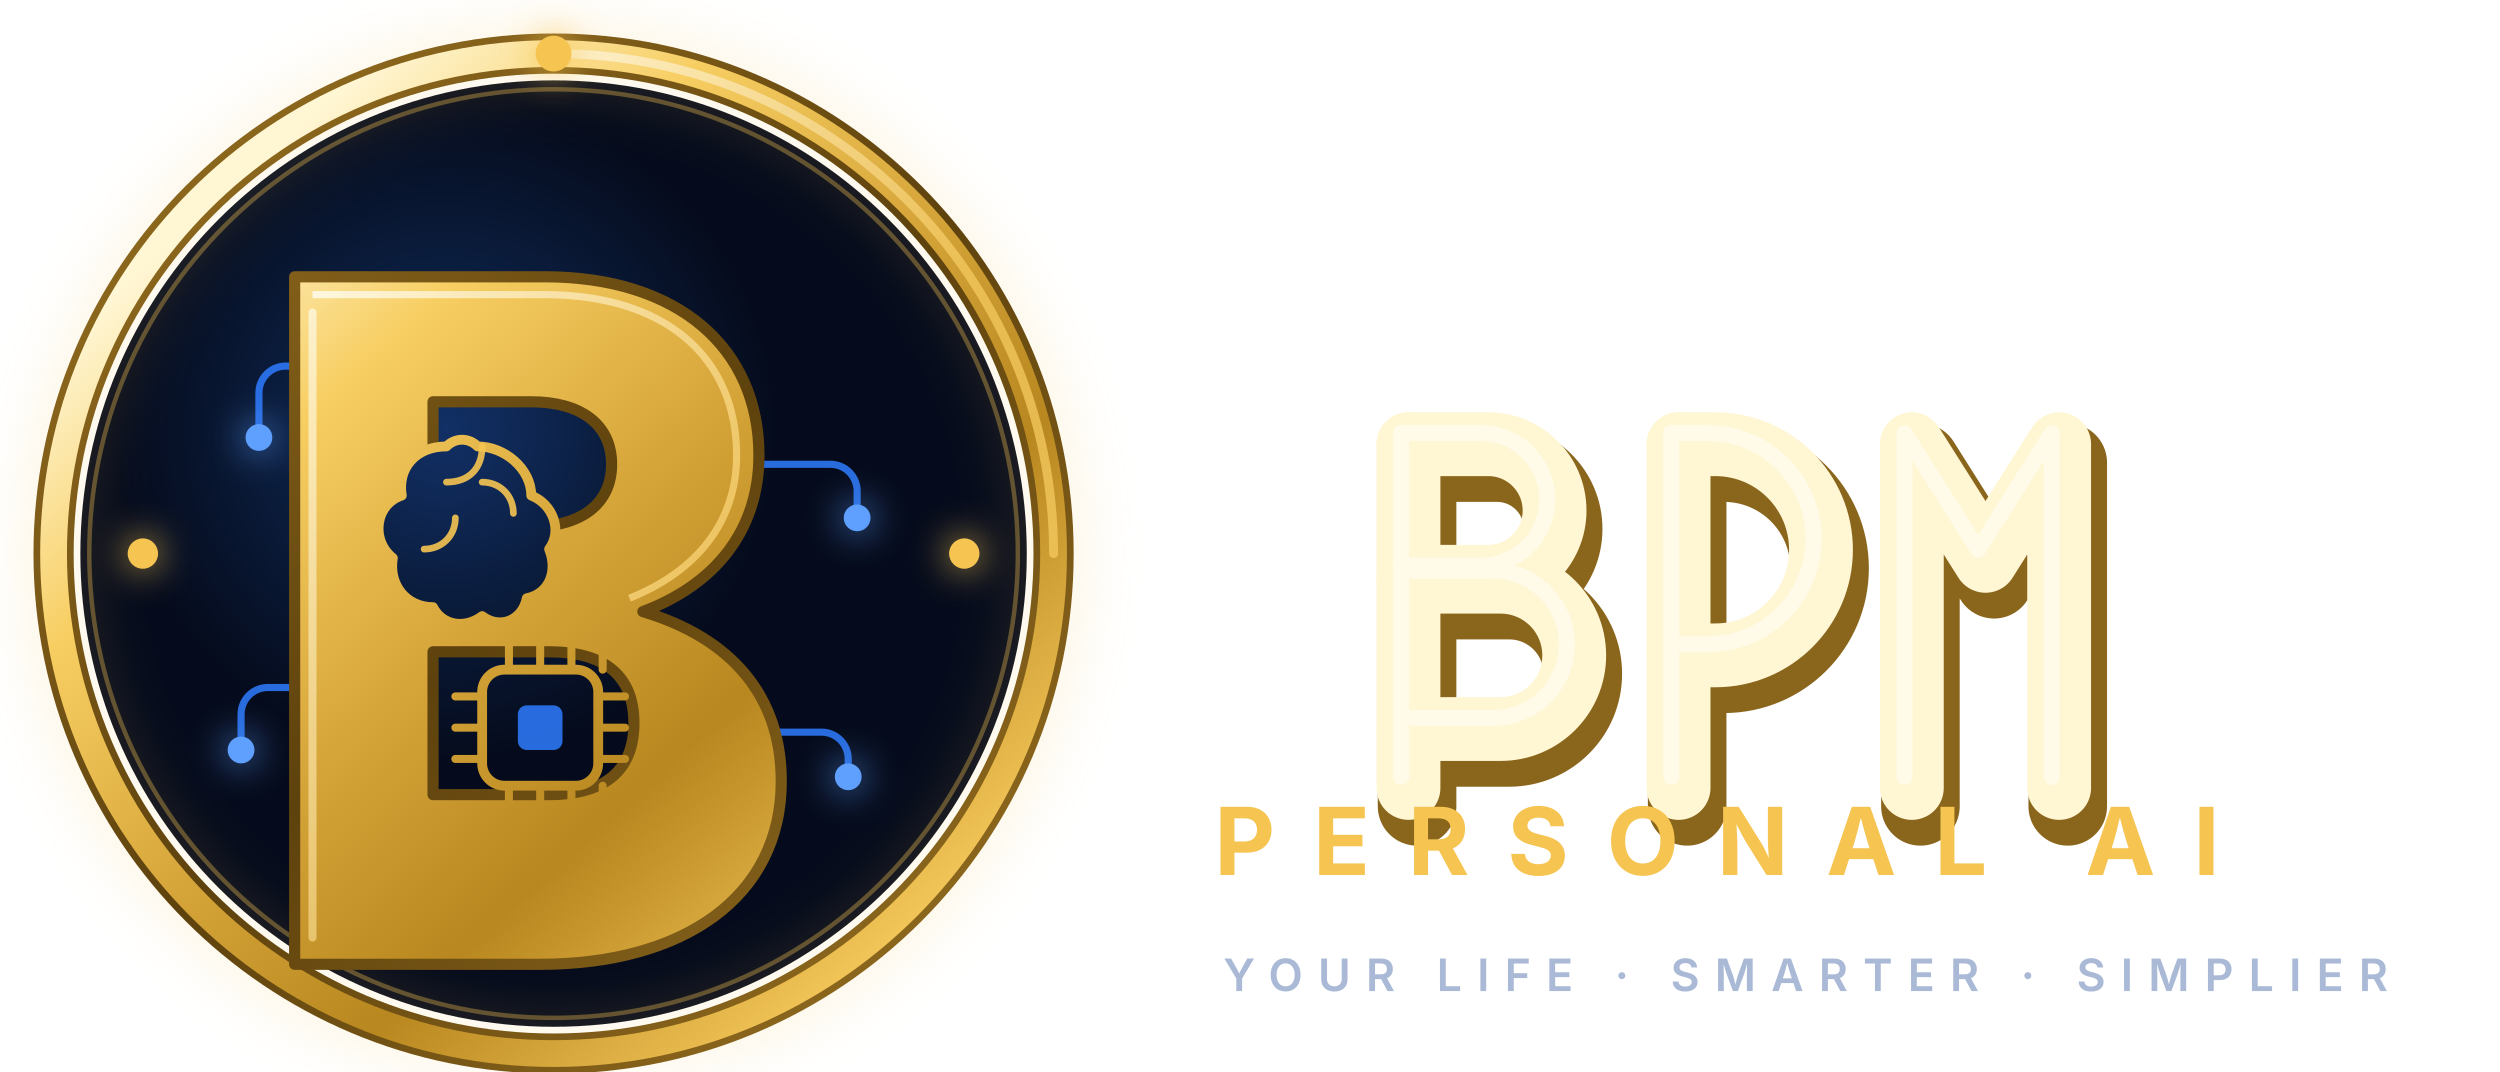
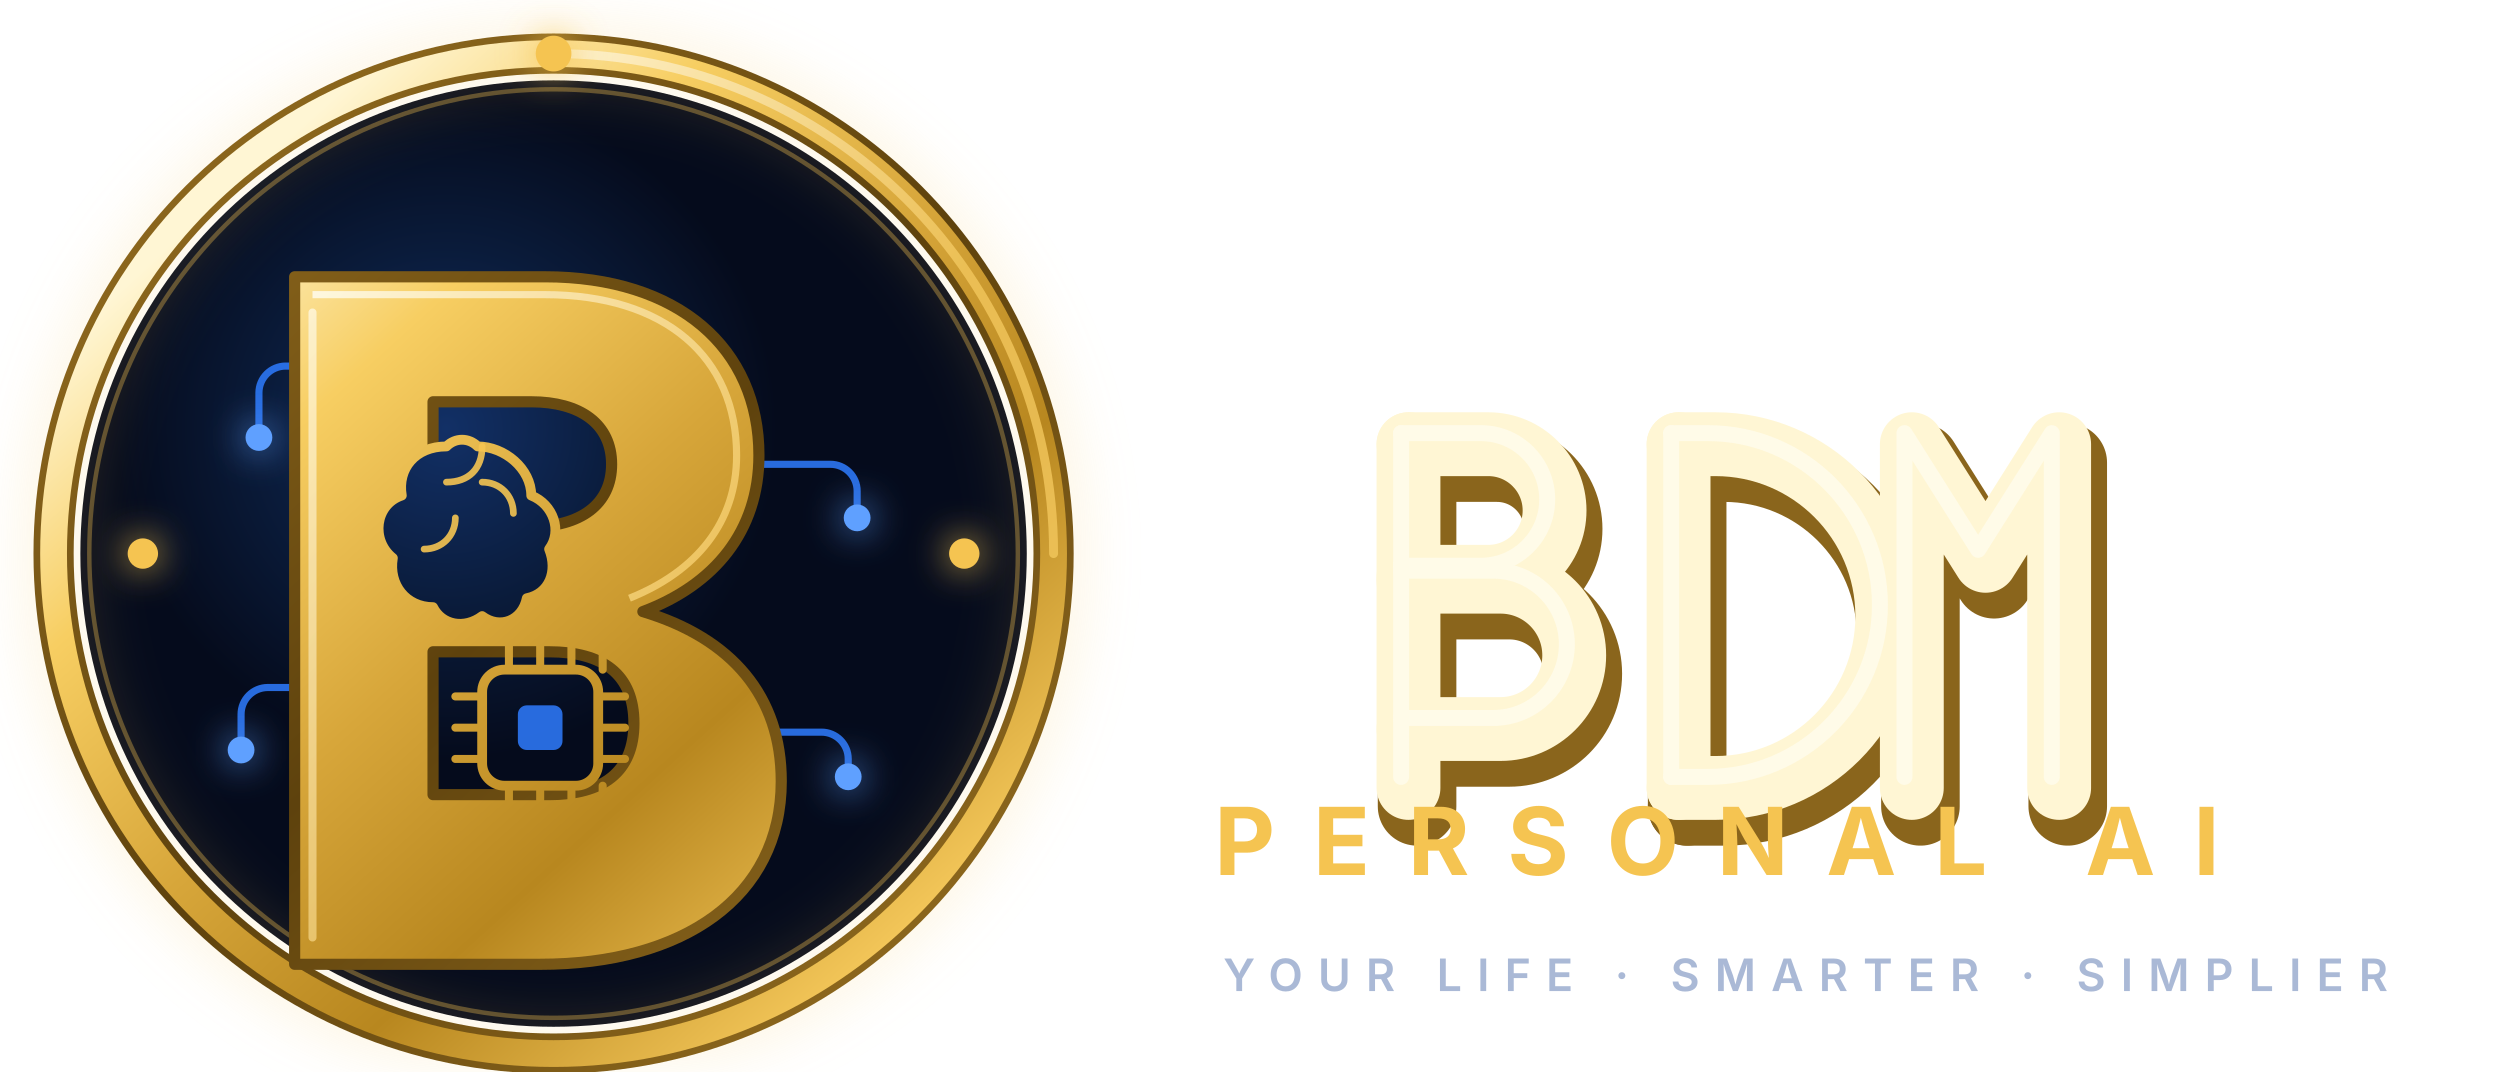
<svg xmlns="http://www.w3.org/2000/svg" viewBox="0 0 560 240" fill="none" role="img" aria-labelledby="bdmLogoTitle bdmLogoDesc">
  <defs>
    <linearGradient id="lgGold" x1="46" y1="40" x2="196" y2="206" gradientUnits="userSpaceOnUse">
      <stop offset="0" stop-color="#FFF6D4" />
      <stop offset=".22" stop-color="#F7CE62" />
      <stop offset=".48" stop-color="#D7A63A" />
      <stop offset=".72" stop-color="#B8871F" />
      <stop offset="1" stop-color="#F2C558" />
    </linearGradient>
    <linearGradient id="lgGoldEdge" x1="46" y1="40" x2="196" y2="206" gradientUnits="userSpaceOnUse">
      <stop offset="0" stop-color="#8A651C" />
      <stop offset=".5" stop-color="#5E420D" />
      <stop offset="1" stop-color="#8A651C" />
    </linearGradient>
    <linearGradient id="lgSheen" x1="70" y1="52" x2="170" y2="120" gradientUnits="userSpaceOnUse">
      <stop offset="0" stop-color="#FFFDF0" />
      <stop offset="1" stop-color="#F3C75C" />
    </linearGradient>
    <radialGradient id="lgDeep" cx="0" cy="0" r="1" gradientTransform="translate(96 92) rotate(52) scale(74)" gradientUnits="userSpaceOnUse">
      <stop stop-color="#123066" />
      <stop offset=".55" stop-color="#0A1B3A" />
      <stop offset="1" stop-color="#050B1C" />
    </radialGradient>
    <linearGradient id="lgWord" x1="268" y1="40" x2="470" y2="180" gradientUnits="userSpaceOnUse">
      <stop offset="0" stop-color="#FFF6D4" />
      <stop offset=".26" stop-color="#F7CE62" />
      <stop offset=".54" stop-color="#D7A63A" />
      <stop offset=".78" stop-color="#B8871F" />
      <stop offset="1" stop-color="#F2C558" />
    </linearGradient>
    <linearGradient id="lgWordEdge" x1="268" y1="40" x2="470" y2="180" gradientUnits="userSpaceOnUse">
      <stop offset="0" stop-color="#8A651C" />
      <stop offset=".5" stop-color="#543C0B" />
      <stop offset="1" stop-color="#8A651C" />
    </linearGradient>
    <linearGradient id="lgWordSheen" x1="275" y1="55" x2="400" y2="110" gradientUnits="userSpaceOnUse">
      <stop offset="0" stop-color="#FFFDF0" />
      <stop offset="1" stop-color="#F3C75C" />
    </linearGradient>
    <filter id="lgGlow" x="-40%" y="-40%" width="180%" height="180%">
      <feGaussianBlur stdDeviation="4" result="b" />
      <feMerge>
        <feMergeNode in="b" />
        <feMergeNode in="SourceGraphic" />
      </feMerge>
    </filter>
    <filter id="lgSoft" x="-50%" y="-50%" width="200%" height="200%">
      <feGaussianBlur stdDeviation="7" />
    </filter>
    <g id="lgMono" fill="none" stroke-linecap="round" stroke-linejoin="round">
      <path d="M18 26v28" />
      <path d="M18 26h6.5a5.4 5.4 0 0 1 0 10.8H18" />
      <path d="M18 37.2h7.5a6 6 0 0 1 0 12H18" />
      <path d="M40 26v28" />
-       <path d="M40 26h3a8.6 8.6 0 0 1 0 17.2h-3" />
+       <path d="M40 26h3a14 14 0 0 1 0 28h-3" />
      <path d="M59 54V26l6 9.5 6-9.5v28" />
    </g>
  </defs>
  <g transform="translate(4,4)">
    <circle cx="120" cy="120" r="106" fill="url(#lgDeep)" />
    <circle cx="120" cy="120" r="112" stroke="#F5C451" stroke-width="10" opacity=".22" filter="url(#lgSoft)" />
    <circle cx="120" cy="120" r="112" stroke="url(#lgGoldEdge)" stroke-width="9" />
    <circle cx="120" cy="120" r="112" stroke="url(#lgGold)" stroke-width="6" />
    <circle cx="120" cy="120" r="104" stroke="#F5C451" stroke-width="1" opacity=".35" />
    <path d="M120 8 A112 112 0 0 1 232 120" stroke="url(#lgSheen)" stroke-width="2" opacity=".8" stroke-linecap="round" />
    <g stroke="#2E7BFF" stroke-width="1.6" stroke-linecap="round" opacity=".85">
      <path d="M74 78h-14a6 6 0 0 0-6 6v10" />
      <path d="M74 150h-18a6 6 0 0 0-6 6v8" />
      <path d="M166 100h16a6 6 0 0 1 6 6v6" />
      <path d="M166 160h14a6 6 0 0 1 6 6v4" />
    </g>
    <g fill="#5FA0FF" filter="url(#lgGlow)">
      <circle cx="54" cy="94" r="3" />
      <circle cx="50" cy="164" r="3" />
      <circle cx="188" cy="112" r="3" />
      <circle cx="186" cy="170" r="3" />
    </g>
    <path fill="url(#lgGold)" fill-rule="evenodd" d="M62 58 H118 C148 58 166 74 166 98 C166 115 156 127 140 133 C160 139 171 152 171 171 C171 197 149 212 117 212 H62 Z M93 86 H115 C126 86 133 91 133 100 C133 109 126 114 115 114 H93 Z M93 142 H119 C131 142 138 147 138 158 C138 169 131 174 119 174 H93 Z" />
    <path fill="none" stroke="url(#lgGoldEdge)" stroke-width="2.5" stroke-linejoin="round" d="M62 58 H118 C148 58 166 74 166 98 C166 115 156 127 140 133 C160 139 171 152 171 171 C171 197 149 212 117 212 H62 Z M93 86 H115 C126 86 133 91 133 100 C133 109 126 114 115 114 H93 Z M93 142 H119 C131 142 138 147 138 158 C138 169 131 174 119 174 H93 Z" />
    <path fill="none" stroke="url(#lgSheen)" stroke-width="1.6" stroke-linejoin="round" opacity=".85" d="M66 62 H118 C145 62 161 76 161 98 C161 113 152 124 137 130" />
    <path d="M66 66 V206" stroke="url(#lgSheen)" stroke-width="1.8" opacity=".7" stroke-linecap="round" />
    <g>
      <path d="M96 96c-7 0-11 5-10 11-6 2-7 10-2 14-1 6 3 11 9 11 2 4 7 5 11 2 4 3 9 1 10-4 5-1 7-6 5-11 3-4 1-10-4-12 0-6-6-11-12-11-2-2-5-2-7 0Z" fill="url(#lgDeep)" stroke="url(#lgGold)" stroke-width="2.2" stroke-linejoin="round" />
      <g stroke="#F5C451" stroke-width="1.5" stroke-linecap="round" opacity=".9">
        <path d="M104 96c0 5-3 8-8 8" />
        <path d="M104 104c4 0 7 3 7 7" />
        <path d="M98 112c0 4-3 7-7 7" />
      </g>
    </g>
    <g>
      <rect x="104" y="146" width="26" height="26" rx="5" fill="url(#lgDeep)" stroke="url(#lgGold)" stroke-width="2.2" />
      <rect x="112" y="154" width="10" height="10" rx="2" fill="#2E7BFF" opacity=".85" />
      <g stroke="url(#lgGold)" stroke-width="1.8" stroke-linecap="round">
        <path d="M110 146v-6M117 146v-6M124 146v-6M131 146v-6" />
        <path d="M110 172v6M117 172v6M124 172v6M131 172v6" />
        <path d="M104 152h-6M104 159h-6M104 166h-6M130 152h6M130 159h6M130 166h6" />
      </g>
    </g>
    <g fill="#F5C451" filter="url(#lgGlow)">
      <circle cx="120" cy="8" r="4" />
      <circle cx="28" cy="120" r="3.4" />
      <circle cx="212" cy="120" r="3.4" />
    </g>
  </g>
  <g transform="translate(266,28) scale(2.75)">
    <use href="#lgMono" stroke="url(#lgWordEdge)" stroke-width="6.4" transform="translate(.7,1.5)" />
    <use href="#lgMono" stroke="url(#lgWord)" stroke-width="5.2" />
    <use href="#lgMono" stroke="url(#lgWordSheen)" stroke-width="1.3" transform="translate(-.6,-.9)" opacity=".72" />
  </g>
  <text x="272" y="196" fill="#F5C451" font-family="Inter, 'Segoe UI', system-ui, -apple-system, sans-serif" font-size="21" font-weight="700" letter-spacing="8.5">PERSONAL AI</text>
  <text x="274" y="222" fill="#AAB9D6" font-family="Inter, 'Segoe UI', system-ui, -apple-system, sans-serif" font-size="10" font-weight="600" letter-spacing="3.4">YOUR LIFE · SMARTER · SIMPLIER</text>
</svg>
